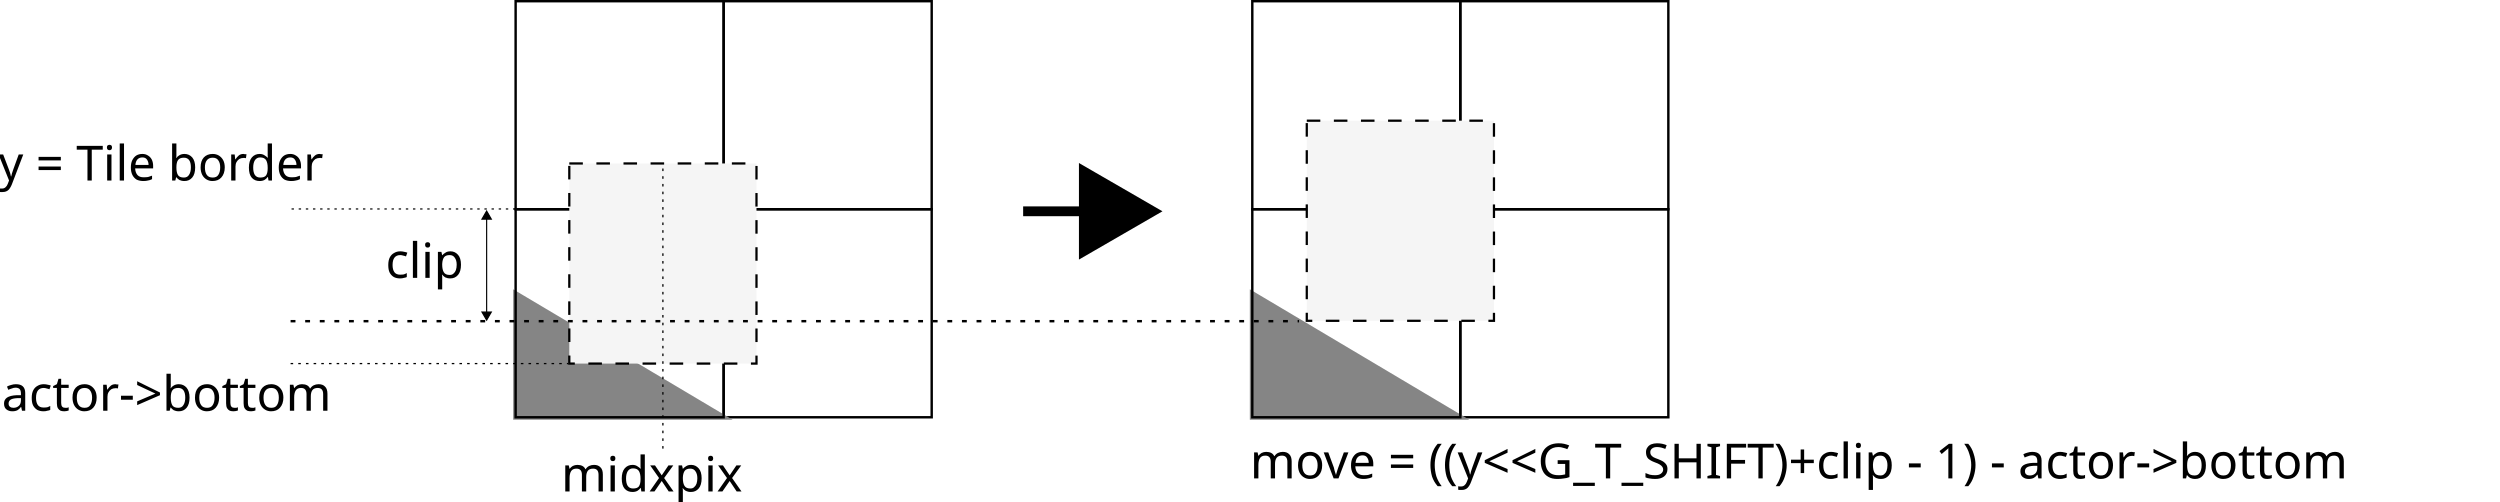
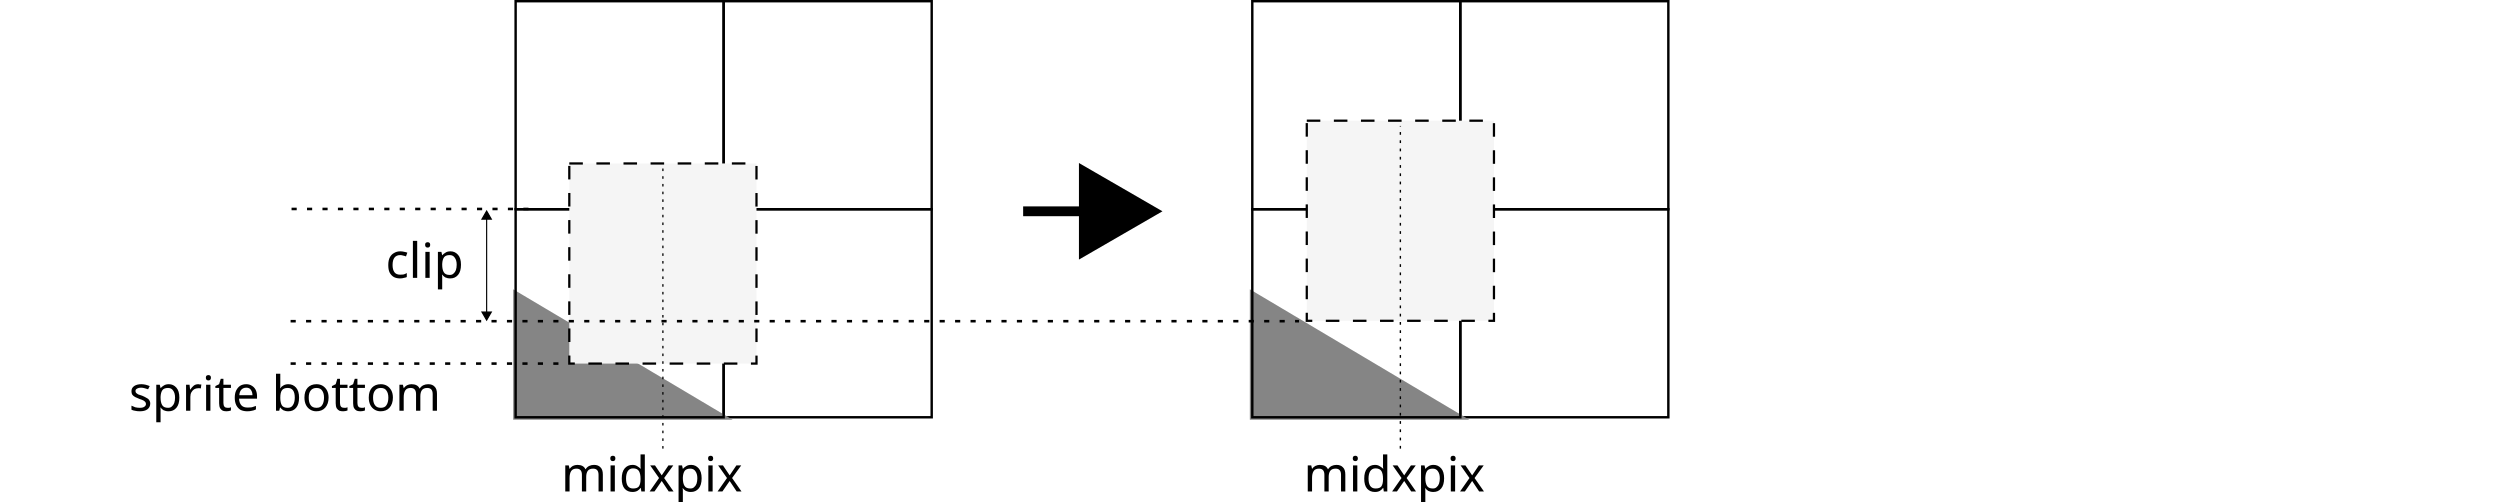
<svg xmlns="http://www.w3.org/2000/svg" xmlns:xlink="http://www.w3.org/1999/xlink" width="145.601mm" height="29.211mm" viewBox="0 0 145.601 29.211" version="1.1" id="svg929">
  <defs id="defs923">
    <marker orient="auto" refY="0" refX="0" id="marker3355" style="overflow:visible">
      <path id="path3353" d="M 5.77,0 -2.88,5 V -5 Z" style="fill:#000000;fill-opacity:1;fill-rule:evenodd;stroke:#000000;stroke-width:1pt;stroke-opacity:1" transform="scale(0.8)" />
    </marker>
    <marker orient="auto" refY="0" refX="0" id="marker3092" style="overflow:visible">
      <path id="path2968" d="M 5.77,0 -2.88,5 V -5 Z" style="fill:#000000;fill-opacity:1;fill-rule:evenodd;stroke:#000000;stroke-width:1pt;stroke-opacity:1" transform="scale(0.8)" />
    </marker>
    <marker orient="auto" refY="0" refX="0" id="marker3089" style="overflow:visible">
      <path id="path2959" d="M 5.77,0 -2.88,5 V -5 Z" style="fill:#000000;fill-opacity:1;fill-rule:evenodd;stroke:#000000;stroke-width:1pt;stroke-opacity:1" transform="scale(-0.8)" />
    </marker>
    <pattern xlink:href="#Strips1_1" id="pattern3708" patternTransform="matrix(37.79528,0,0,37.79528,-749.0441,-303.8446)" />
    <pattern id="Strips1_1" patternTransform="translate(0,0) scale(10,10)" height="1" width="2" patternUnits="userSpaceOnUse">
      <rect id="rect2922" height="2" width="1" y="-0.5" x="0" style="fill:black;stroke:none" />
    </pattern>
    <marker orient="auto" refY="0" refX="0" id="TriangleOutL" style="overflow:visible">
      <path id="path1868" d="M 5.77,0 -2.88,5 V -5 Z" style="fill:#000000;fill-opacity:1;fill-rule:evenodd;stroke:#000000;stroke-width:1pt;stroke-opacity:1" transform="scale(0.8)" />
    </marker>
    <marker orient="auto" refY="0" refX="0" id="TriangleInL" style="overflow:visible">
      <path id="path1859" d="M 5.77,0 -2.88,5 V -5 Z" style="fill:#000000;fill-opacity:1;fill-rule:evenodd;stroke:#000000;stroke-width:1pt;stroke-opacity:1" transform="scale(-0.8)" />
    </marker>
    <marker orient="auto" refY="0" refX="0" id="Arrow1Lend" style="overflow:visible">
      <path id="path1729" d="M 0,0 5,-5 -12.5,0 5,5 Z" style="fill:#000000;fill-opacity:1;fill-rule:evenodd;stroke:#000000;stroke-width:1pt;stroke-opacity:1" transform="matrix(-0.8,0,0,-0.8,-10,0)" />
    </marker>
    <pattern patternUnits="userSpaceOnUse" width="49.427" height="440.548" patternTransform="matrix(0.2645833,0,0,0.2645833,198.1846,80.39222)" id="pattern3705">
      <rect y="0.752" x="0.752" height="439.043" width="47.923" id="rect1478-5-4-9-9-7-1" style="opacity:1;fill:url(#pattern3708);fill-opacity:1;stroke:#000000;stroke-width:1.504;stroke-miterlimit:4;stroke-dasharray:none;stroke-opacity:1" />
    </pattern>
    <marker orient="auto" refY="0" refX="0" id="TriangleOutL-0" style="overflow:visible">
      <path id="path1868-2" d="M 5.77,0 -2.88,5 V -5 Z" style="fill:#000000;fill-opacity:1;fill-rule:evenodd;stroke:#000000;stroke-width:1pt;stroke-opacity:1" transform="scale(0.8)" />
    </marker>
    <marker orient="auto" refY="0" refX="0" id="TriangleOutL-2" style="overflow:visible">
      <path id="path1868-6" d="M 5.77,0 -2.88,5 V -5 Z" style="fill:#000000;fill-opacity:1;fill-rule:evenodd;stroke:#000000;stroke-width:1pt;stroke-opacity:1" transform="scale(0.8)" />
    </marker>
    <marker orient="auto" refY="0" refX="0" id="marker3089-3" style="overflow:visible">
      <path id="path2959-1" d="M 5.77,0 -2.88,5 V -5 Z" style="fill:#000000;fill-opacity:1;fill-rule:evenodd;stroke:#000000;stroke-width:1pt;stroke-opacity:1" transform="scale(-0.8)" />
    </marker>
    <marker orient="auto" refY="0" refX="0" id="marker3092-4" style="overflow:visible">
      <path id="path2968-6" d="M 5.77,0 -2.88,5 V -5 Z" style="fill:#000000;fill-opacity:1;fill-rule:evenodd;stroke:#000000;stroke-width:1pt;stroke-opacity:1" transform="scale(0.8)" />
    </marker>
    <marker orient="auto" refY="0" refX="0" id="marker3089-33" style="overflow:visible">
      <path id="path2959-8" d="M 5.77,0 -2.88,5 V -5 Z" style="fill:#000000;fill-opacity:1;fill-rule:evenodd;stroke:#000000;stroke-width:1pt;stroke-opacity:1" transform="scale(-0.8)" />
    </marker>
    <marker orient="auto" refY="0" refX="0" id="marker3092-0" style="overflow:visible">
      <path id="path2968-4" d="M 5.77,0 -2.88,5 V -5 Z" style="fill:#000000;fill-opacity:1;fill-rule:evenodd;stroke:#000000;stroke-width:1pt;stroke-opacity:1" transform="scale(0.8)" />
    </marker>
  </defs>
  <g id="layer1" transform="translate(18.70722,-155.2259)">
    <rect style="opacity:1;fill:none;fill-opacity:1;stroke:#000000;stroke-width:0.141;stroke-linejoin:miter;stroke-miterlimit:4;stroke-dasharray:none;stroke-dashoffset:0;stroke-opacity:1" id="rect861-5-0-6-3-73-4" width="12.116" height="12.116" x="11.323" y="155.296" />
    <rect style="opacity:1;fill:none;fill-opacity:1;stroke:#000000;stroke-width:0.141;stroke-linejoin:miter;stroke-miterlimit:4;stroke-dasharray:none;stroke-dashoffset:0;stroke-opacity:1" id="rect861-4-8-2-2-2" width="12.116" height="12.116" x="23.439" y="167.412" />
    <rect style="opacity:1;fill:none;fill-opacity:1;stroke:#000000;stroke-width:0.141;stroke-linejoin:miter;stroke-miterlimit:4;stroke-dasharray:none;stroke-dashoffset:0;stroke-opacity:1" id="rect861-5-0-6-76-2-0" width="12.116" height="12.116" x="23.439" y="155.296" />
    <path style="fill:#858585;fill-opacity:1;stroke:#858585;stroke-width:0.287px;stroke-linecap:butt;stroke-linejoin:miter;stroke-opacity:1" d="m 11.323,172.326 v 7.202 h 12.116 z" id="path1227" />
    <rect style="opacity:1;fill:none;fill-opacity:1;stroke:#000000;stroke-width:0.141;stroke-linejoin:miter;stroke-miterlimit:4;stroke-dasharray:none;stroke-dashoffset:0;stroke-opacity:1" id="rect861-4-8-4-2-9" width="12.116" height="12.116" x="11.323" y="167.412" />
    <rect style="opacity:1;fill:#f5f5f5;fill-opacity:1;stroke:#000000;stroke-width:0.131;stroke-linejoin:miter;stroke-miterlimit:4;stroke-dasharray:0.789, 0.789;stroke-dashoffset:0;stroke-opacity:1" id="rect861-5-0-6-3-73-4-9" width="10.902" height="11.655" x="14.449" y="164.746" />
-     <text xml:space="preserve" style="font-style:normal;font-weight:normal;font-size:10.583px;line-height:1.25;font-family:sans-serif;letter-spacing:0px;word-spacing:0px;fill:#000000;fill-opacity:1;stroke:none;stroke-width:0.265" x="-18.791" y="165.74" id="text2703">
-       <tspan id="tspan2701" x="-18.791" y="165.74" style="font-style:normal;font-variant:normal;font-weight:normal;font-stretch:normal;font-size:2.822px;font-family:sans-serif;-inkscape-font-specification:'sans-serif, Normal';font-variant-ligatures:normal;font-variant-caps:normal;font-variant-numeric:normal;font-feature-settings:normal;text-align:start;writing-mode:lr-tb;text-anchor:start;stroke-width:0.265">y = Tile border</tspan>
-     </text>
-     <path style="fill:none;stroke:#000000;stroke-width:0.074;stroke-linecap:butt;stroke-linejoin:miter;stroke-miterlimit:4;stroke-dasharray:0.149, 0.298;stroke-dashoffset:0;stroke-opacity:1" d="M -1.783,176.401 H 14.397" id="path2707-0" />
-     <text xml:space="preserve" style="font-style:normal;font-weight:normal;font-size:10.583px;line-height:1.25;font-family:sans-serif;letter-spacing:0px;word-spacing:0px;fill:#000000;fill-opacity:1;stroke:none;stroke-width:0.265" x="-18.599" y="179.151" id="text2703-0">
-       <tspan id="tspan2701-2" x="-18.599" y="179.151" style="font-style:normal;font-variant:normal;font-weight:normal;font-stretch:normal;font-size:2.822px;font-family:sans-serif;-inkscape-font-specification:'sans-serif, Normal';font-variant-ligatures:normal;font-variant-caps:normal;font-variant-numeric:normal;font-feature-settings:normal;text-align:start;writing-mode:lr-tb;text-anchor:start;stroke-width:0.265">actor-&gt;bottom</tspan>
+     <path style="fill:none;stroke:#000000;stroke-width:0.15;stroke-linecap:butt;stroke-linejoin:miter;stroke-miterlimit:4;stroke-dasharray:0.3, 0.6;stroke-dashoffset:0;stroke-opacity:1" d="M -1.783,176.401 H 14.397" id="path2707-0" />
+     <text xml:space="preserve" style="font-style:normal;font-weight:normal;font-size:10.583px;line-height:1.25;font-family:sans-serif;letter-spacing:0px;word-spacing:0px;fill:#000000;fill-opacity:1;stroke:none;stroke-width:0.265" x="-11.191" y="179.151" id="text2703-0">
+       <tspan id="tspan2701-2" x="-11.191" y="179.151" style="font-style:normal;font-variant:normal;font-weight:normal;font-stretch:normal;font-size:2.822px;font-family:sans-serif;-inkscape-font-specification:'sans-serif, Normal';font-variant-ligatures:normal;font-variant-caps:normal;font-variant-numeric:normal;font-feature-settings:normal;text-align:start;writing-mode:lr-tb;text-anchor:start;stroke-width:0.265">sprite bottom</tspan>
    </text>
    <path style="fill:none;stroke:#000000;stroke-width:0.075;stroke-linecap:butt;stroke-linejoin:miter;stroke-miterlimit:4;stroke-dasharray:0.15, 0.299;stroke-dashoffset:0;stroke-opacity:1" d="M 19.9,181.354 V 164.998" id="path2707-0-9" />
-     <path style="fill:none;stroke:#000000;stroke-width:0.069;stroke-linecap:butt;stroke-linejoin:miter;stroke-miterlimit:4;stroke-dasharray:0.139, 0.277;stroke-dashoffset:0;stroke-opacity:1" d="M -1.727,167.396 H 12.321" id="path2707-0-4-3" />
+     <path style="fill:none;stroke:#000000;stroke-width:0.15;stroke-linecap:butt;stroke-linejoin:miter;stroke-miterlimit:4;stroke-dasharray:0.3, 0.6;stroke-dashoffset:0;stroke-opacity:1" d="M -1.727,167.396 H 12.321" id="path2707-0-4-3" />
    <text xml:space="preserve" style="font-style:normal;font-weight:normal;font-size:10.583px;line-height:1.25;font-family:sans-serif;letter-spacing:0px;word-spacing:0px;fill:#000000;fill-opacity:1;stroke:none;stroke-width:0.265" x="13.979" y="183.85" id="text2703-0-5">
      <tspan id="tspan2701-2-1" x="13.979" y="183.85" style="font-style:normal;font-variant:normal;font-weight:normal;font-stretch:normal;font-size:2.822px;font-family:sans-serif;-inkscape-font-specification:'sans-serif, Normal';font-variant-ligatures:normal;font-variant-caps:normal;font-variant-numeric:normal;font-feature-settings:normal;text-align:start;writing-mode:lr-tb;text-anchor:start;stroke-width:0.265">midxpix</tspan>
    </text>
    <path style="fill:none;stroke:#000000;stroke-width:0.067;stroke-linecap:butt;stroke-linejoin:miter;stroke-miterlimit:4;stroke-dasharray:none;stroke-opacity:1;marker-start:url(#marker3089);marker-end:url(#marker3092)" d="m 9.635,167.832 v 5.723" id="path2824" />
    <text xml:space="preserve" style="font-style:normal;font-weight:normal;font-size:10.583px;line-height:1.25;font-family:sans-serif;letter-spacing:0px;word-spacing:0px;fill:#000000;fill-opacity:1;stroke:none;stroke-width:0.265" x="3.75" y="171.413" id="text2703-0-5-7">
      <tspan id="tspan2701-2-1-4" x="3.75" y="171.413" style="font-style:normal;font-variant:normal;font-weight:normal;font-stretch:normal;font-size:2.822px;font-family:sans-serif;-inkscape-font-specification:'sans-serif, Normal';font-variant-ligatures:normal;font-variant-caps:normal;font-variant-numeric:normal;font-feature-settings:normal;text-align:start;writing-mode:lr-tb;text-anchor:start;stroke-width:0.265">clip</tspan>
    </text>
    <rect style="opacity:1;fill:none;fill-opacity:1;stroke:#000000;stroke-width:0.141;stroke-linejoin:miter;stroke-miterlimit:4;stroke-dasharray:none;stroke-dashoffset:0;stroke-opacity:1" id="rect861-5-0-6-3-73-4-8" width="12.116" height="12.116" x="54.227" y="155.296" />
    <rect style="opacity:1;fill:none;fill-opacity:1;stroke:#000000;stroke-width:0.141;stroke-linejoin:miter;stroke-miterlimit:4;stroke-dasharray:none;stroke-dashoffset:0;stroke-opacity:1" id="rect861-4-8-2-2-2-9" width="12.116" height="12.116" x="66.342" y="167.412" />
    <rect style="opacity:1;fill:none;fill-opacity:1;stroke:#000000;stroke-width:0.141;stroke-linejoin:miter;stroke-miterlimit:4;stroke-dasharray:none;stroke-dashoffset:0;stroke-opacity:1" id="rect861-5-0-6-76-2-0-0" width="12.116" height="12.116" x="66.342" y="155.296" />
    <path style="fill:#858585;fill-opacity:1;stroke:#858585;stroke-width:0.287px;stroke-linecap:butt;stroke-linejoin:miter;stroke-opacity:1" d="m 54.227,172.326 v 7.202 h 12.116 z" id="path1227-6" />
    <rect style="opacity:1;fill:none;fill-opacity:1;stroke:#000000;stroke-width:0.141;stroke-linejoin:miter;stroke-miterlimit:4;stroke-dasharray:none;stroke-dashoffset:0;stroke-opacity:1" id="rect861-4-8-4-2-9-8" width="12.116" height="12.116" x="54.227" y="167.412" />
    <rect style="opacity:1;fill:#f5f5f5;fill-opacity:1;stroke:#000000;stroke-width:0.131;stroke-linejoin:miter;stroke-miterlimit:4;stroke-dasharray:0.789, 0.789;stroke-dashoffset:0;stroke-opacity:1" id="rect861-5-0-6-3-73-4-9-7" width="10.902" height="11.655" x="57.4" y="162.255" />
-     <path style="fill:none;stroke:#000000;stroke-width:0.142;stroke-linecap:butt;stroke-linejoin:miter;stroke-miterlimit:4;stroke-dasharray:0.283, 0.567;stroke-dashoffset:0;stroke-opacity:1" d="M -1.783,173.932 H 56.949" id="path2707-0-4" />
+     <path style="fill:none;stroke:#000000;stroke-width:0.15;stroke-linecap:butt;stroke-linejoin:miter;stroke-miterlimit:4;stroke-dasharray:0.3, 0.6;stroke-dashoffset:0;stroke-opacity:1" d="M -1.783,173.932 H 56.949" id="path2707-0-4" />
    <path style="fill:none;stroke:#000000;stroke-width:0.571;stroke-linecap:butt;stroke-linejoin:miter;stroke-miterlimit:4;stroke-dasharray:none;stroke-opacity:1;marker-end:url(#marker3355)" d="m 40.881,167.532 h 4.87" id="path3351" />
-     <text xml:space="preserve" style="font-style:normal;font-weight:normal;font-size:10.583px;line-height:1.25;font-family:sans-serif;letter-spacing:0px;word-spacing:0px;fill:#000000;fill-opacity:1;stroke:none;stroke-width:0.265" x="54.099" y="183.092" id="text2703-0-5-8">
-       <tspan id="tspan2701-2-1-7" x="54.099" y="183.092" style="font-style:normal;font-variant:normal;font-weight:normal;font-stretch:normal;font-size:2.822px;font-family:sans-serif;-inkscape-font-specification:'sans-serif, Normal';font-variant-ligatures:normal;font-variant-caps:normal;font-variant-numeric:normal;font-feature-settings:normal;text-align:start;writing-mode:lr-tb;text-anchor:start;stroke-width:0.265">move = ((y&lt;&lt;G_T_SHIFT)+clip - 1) - actor-&gt;bottom</tspan>
+     <path style="fill:none;stroke:#000000;stroke-width:0.08;stroke-linecap:butt;stroke-linejoin:miter;stroke-miterlimit:4;stroke-dasharray:0.16, 0.321;stroke-dashoffset:0;stroke-opacity:1" d="M 62.851,181.354 V 162.56" id="path2707-0-9-2" />
+     <text xml:space="preserve" style="font-style:normal;font-weight:normal;font-size:10.583px;line-height:1.25;font-family:sans-serif;letter-spacing:0px;word-spacing:0px;fill:#000000;fill-opacity:1;stroke:none;stroke-width:0.265" x="57.221" y="183.85" id="text2703-0-5-6">
+       <tspan id="tspan2701-2-1-7" x="57.221" y="183.85" style="font-style:normal;font-variant:normal;font-weight:normal;font-stretch:normal;font-size:2.822px;font-family:sans-serif;-inkscape-font-specification:'sans-serif, Normal';font-variant-ligatures:normal;font-variant-caps:normal;font-variant-numeric:normal;font-feature-settings:normal;text-align:start;writing-mode:lr-tb;text-anchor:start;stroke-width:0.265">midxpix</tspan>
    </text>
  </g>
</svg>
